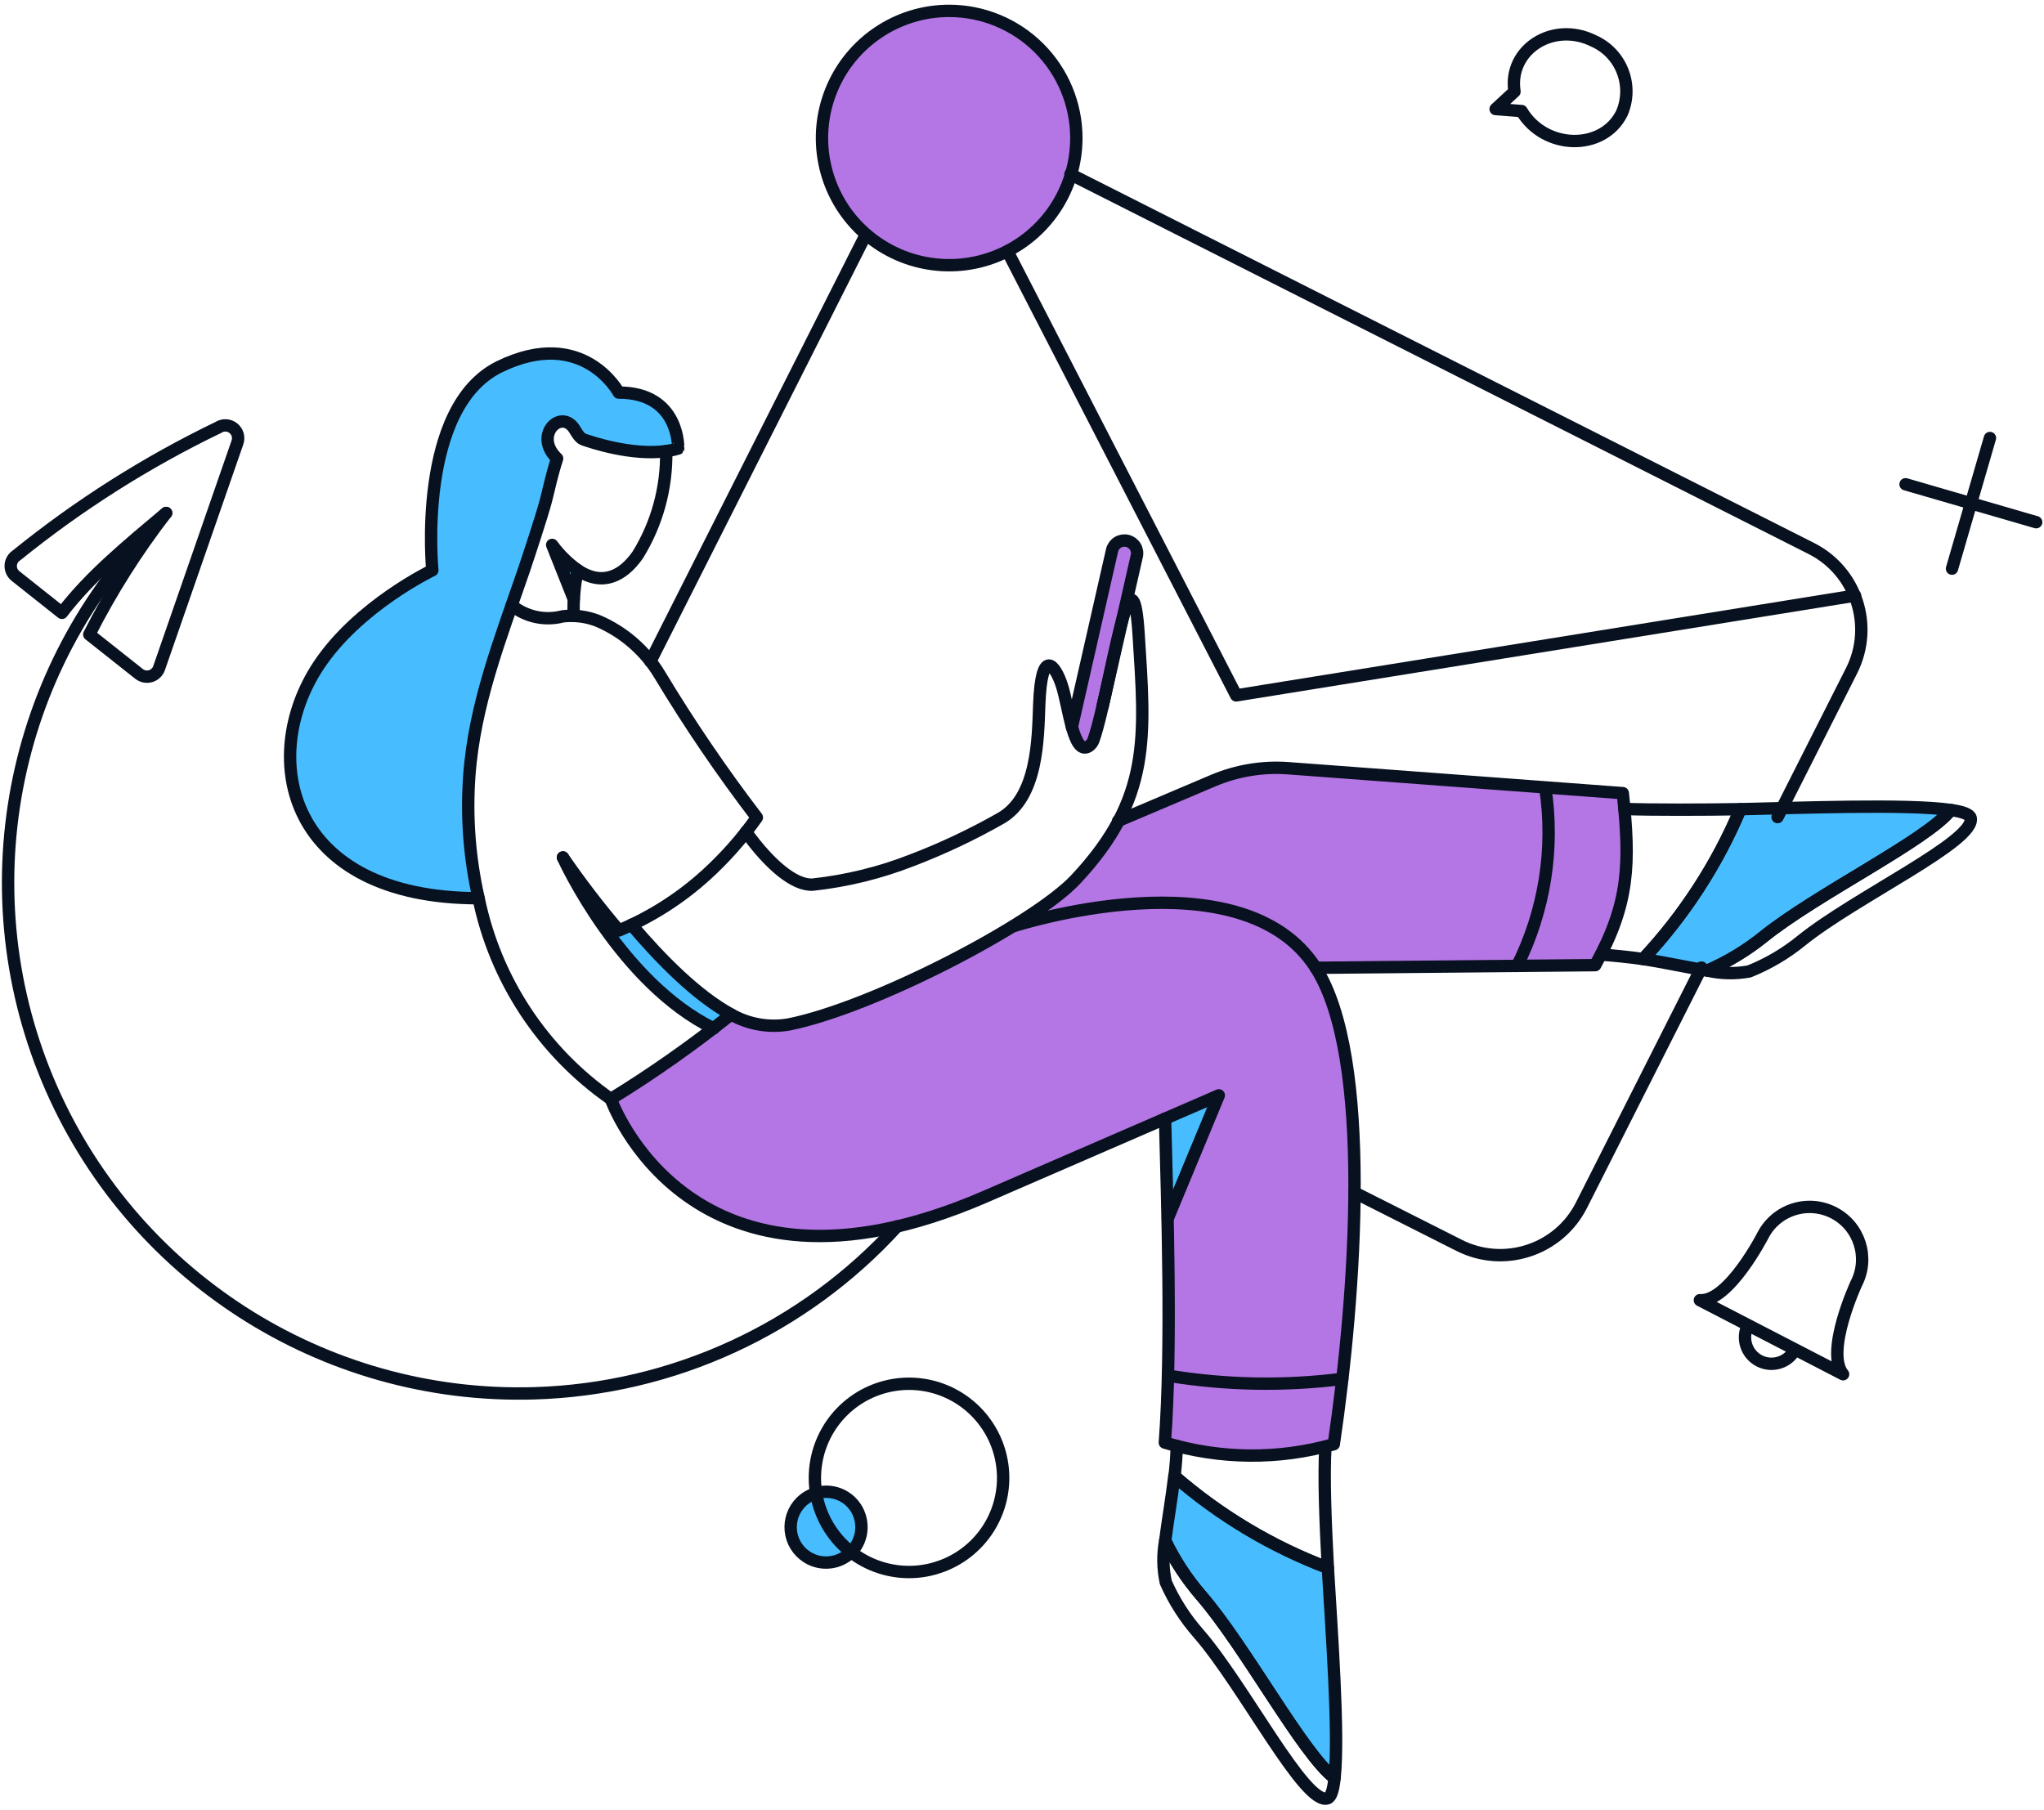
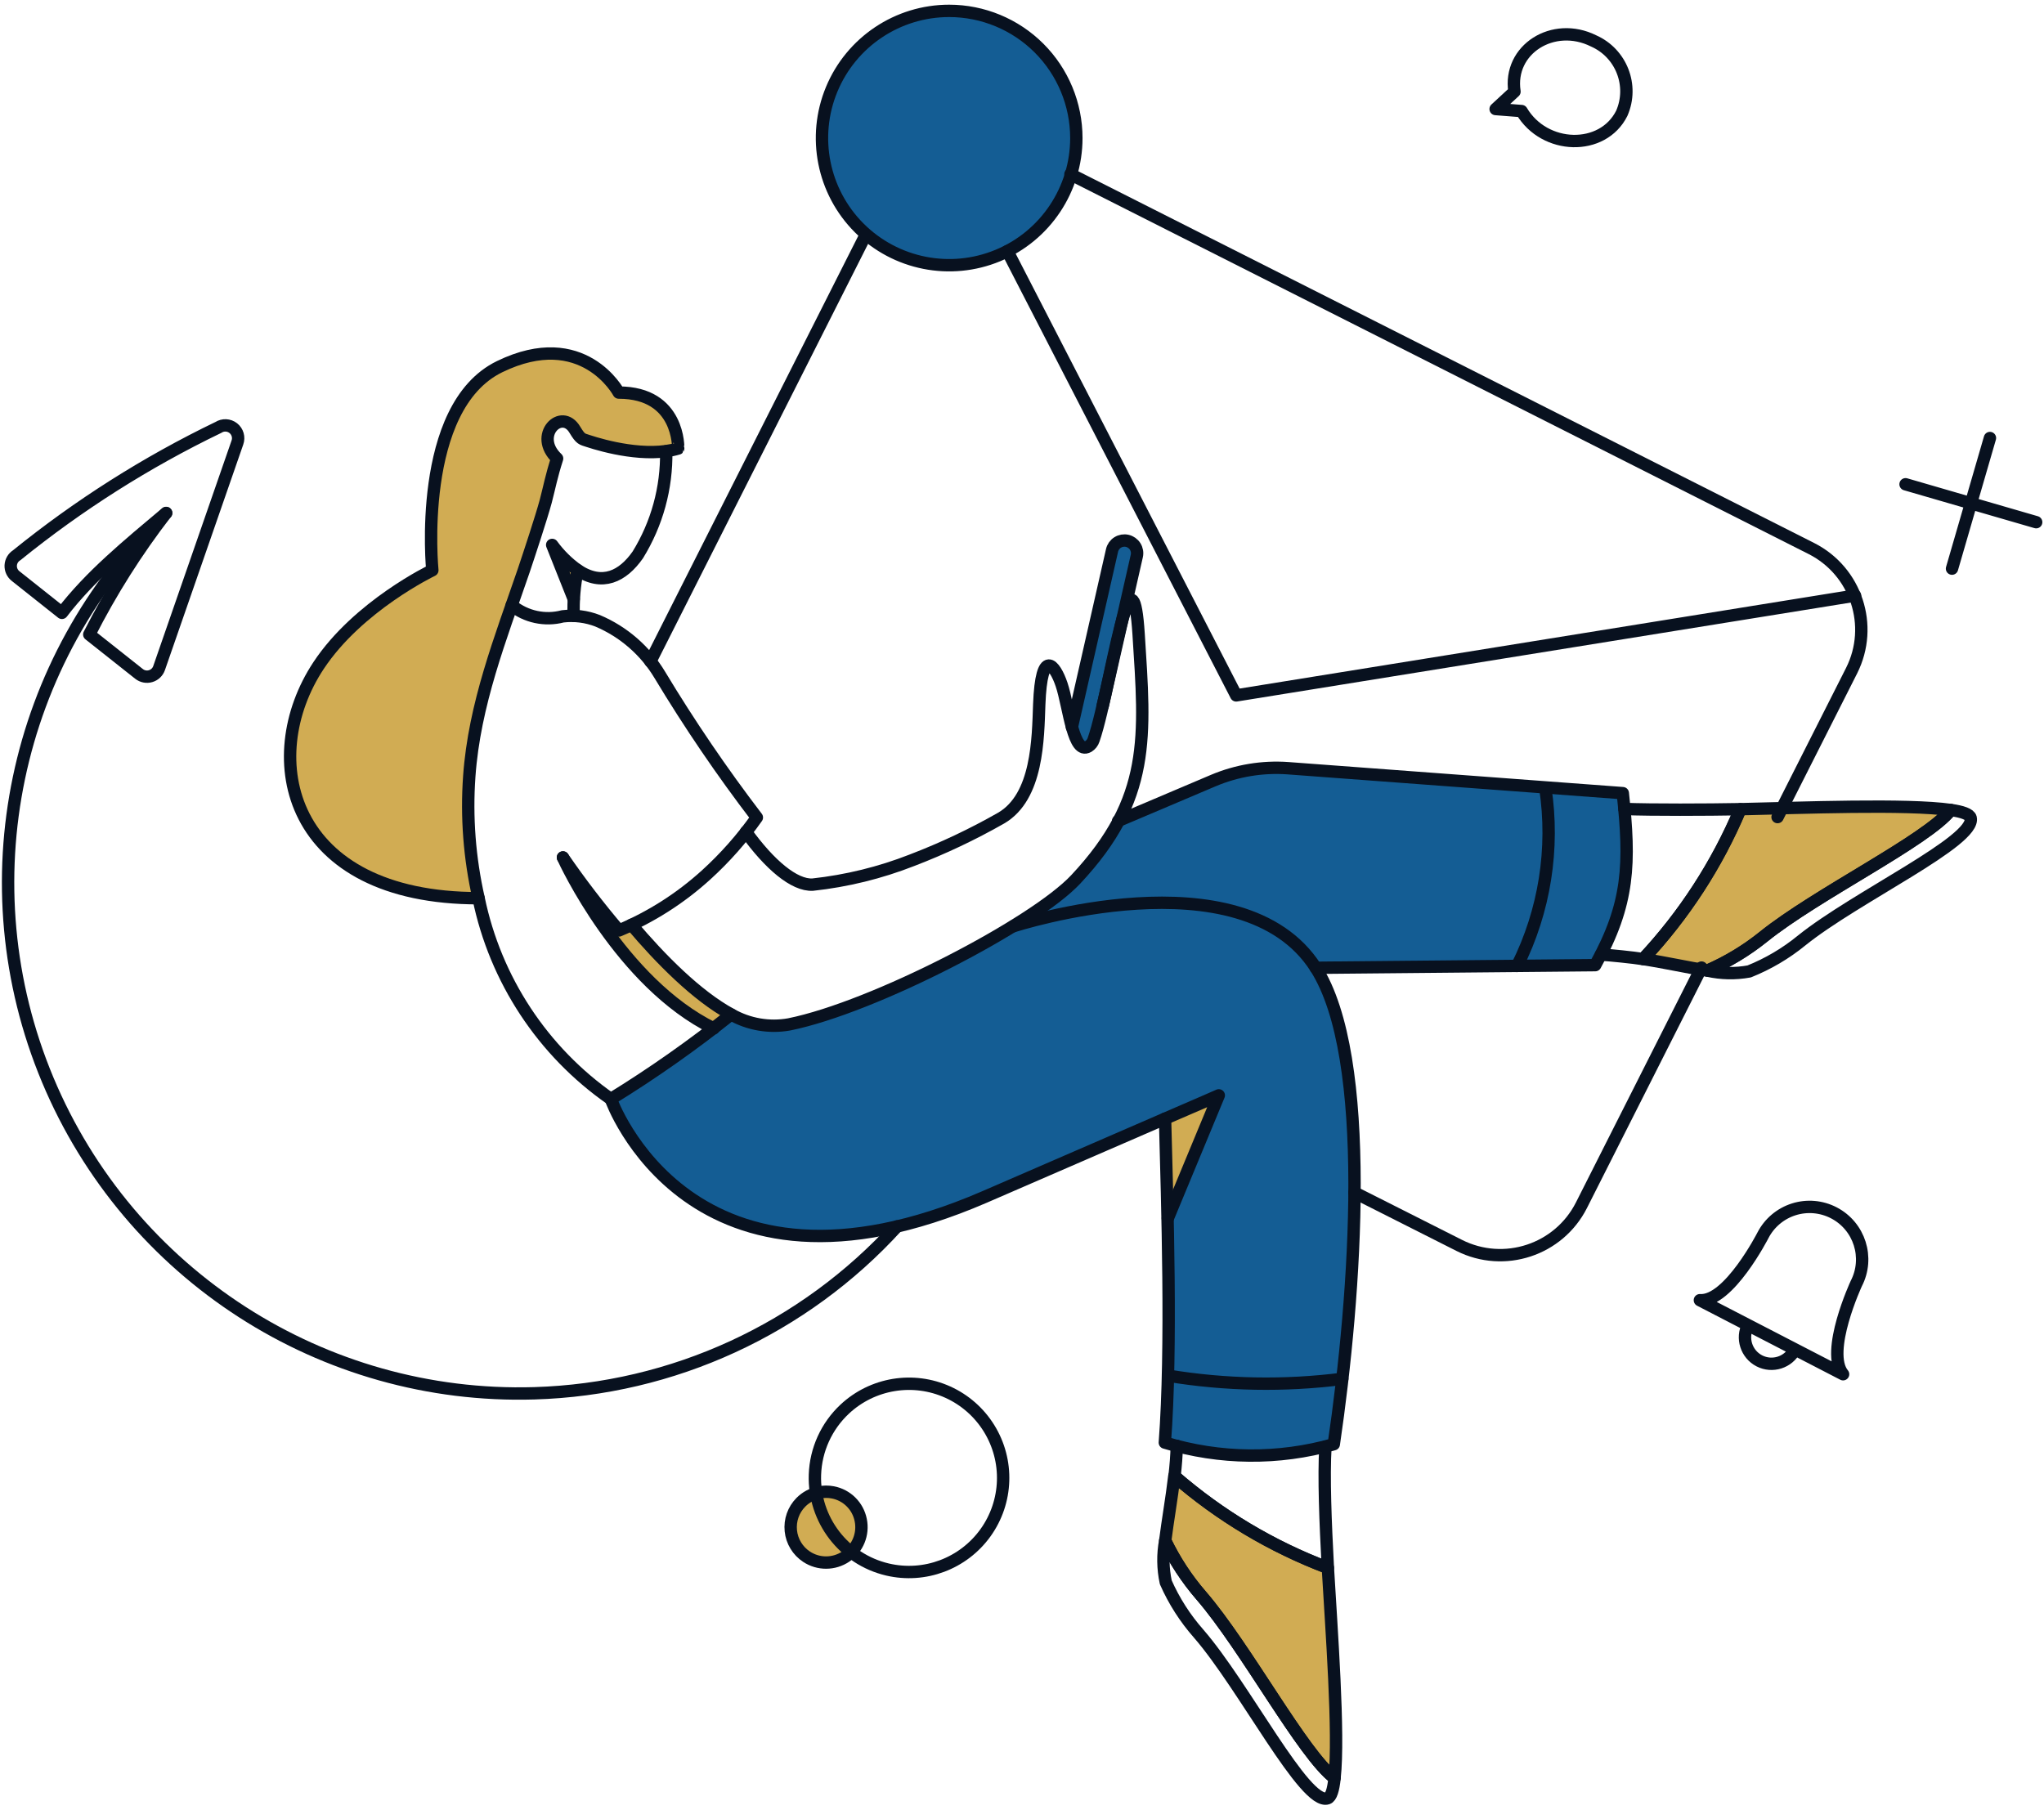
<svg xmlns="http://www.w3.org/2000/svg" width="314" height="278" fill="none">
-   <path fill="#B476E5" d="m249.296 121.855-50.02-3.739a30.346 30.346 0 0 0-14.178 2.337l-13.306 5.671a43.313 43.313 0 0 1-6.543 8.943c-6.419 6.855-31.035 19.6-44.029 22.279a13.215 13.215 0 0 1-8.912-1.558 186.332 186.332 0 0 1-18.471 13.06s12.152 34.619 57.4 15.05l35.99-15.611-7.884 18.914c.218 10.813.28 24.99-.436 34.44a45.993 45.993 0 0 0 25.958.248c3.395-23.059 5.981-59.454-2.806-73.195l43.002-.405c5.419-9.76 4.941-15.31 4.235-26.434ZM169.4 108.457l5.235-23.028a1.947 1.947 0 0 0-1.464-2.337 1.95 1.95 0 0 0-2.337 1.465l-6.17 27.14" />
-   <path fill="#B476E5" d="m169.4 108.457 5.235-23.028a1.947 1.947 0 0 0-1.464-2.337 1.95 1.95 0 0 0-2.337 1.465l-6.17 27.14c.776 2.862 2.86 6.7 4.736-3.24ZM165.349 21.207a19.536 19.536 0 0 1-33.352 13.815 19.534 19.534 0 0 1-4.236-21.291A19.539 19.539 0 0 1 145.812 1.67a19.553 19.553 0 0 1 13.812 5.726 19.553 19.553 0 0 1 5.725 13.811Z" />
-   <path fill="#47BDFF" d="M267.372 124.317a78.03 78.03 0 0 1-14.957 23.028c3.459.529 6.917 1.312 9.878 1.776a37.911 37.911 0 0 0 8.596-5.201c8.2-6.606 25.092-14.801 28.792-19.475-6.699-.969-23.089-.315-32.309-.128ZM203.987 240.857a77.858 77.858 0 0 1-23.588-14.086c-.405 3.461-1.028 6.951-1.402 9.942a38.386 38.386 0 0 0 5.515 8.413c6.888 7.915 15.707 24.492 20.5 28.044.751-6.73-.493-23.089-1.025-32.313ZM97.015 142.079c-.623.311-1.278.592-1.932.872a139.167 139.167 0 0 1-8.603-11.218c.28.656 8.88 19.257 23.152 26.268.934-.748 1.838-1.464 2.679-2.181-5.331-2.898-10.871-8.507-15.296-13.741ZM178.966 171.836s.28 6.575.436 15.331l7.821-18.883-8.257 3.552ZM95.052 60.315s-5.456-10.222-18.291-3.989C63.926 62.56 66.416 87.611 66.416 87.611s-11.406 5.453-17.482 14.645c-9.41 14.24-4.673 35.741 24.59 35.741a64.085 64.085 0 0 1-1.434-18.728c.78-11.061 4.799-21.188 8.351-31.565 4.53-13.413 3.557-12.34 5.142-17.262-3.772-3.584.716-7.884 2.742-4.395.857 1.41 1.062 1.466 1.748 1.68 3.713 1.163 10.45 2.46 14.104 1.25.005-.095.316-8.662-9.125-8.662Z" />
-   <path fill="#47BDFF" d="m88.135 92.035-3.334-8.35a20.424 20.424 0 0 0 3.895 3.957 37.226 37.226 0 0 0-.561 4.393ZM132.226 233.535a5.435 5.435 0 0 1-2.282 5.596 5.44 5.44 0 0 1-6.042.033 5.437 5.437 0 0 1-.871-8.363 5.455 5.455 0 0 1 2.776-1.504 5.405 5.405 0 0 1 5.602 2.277c.4.593.677 1.259.817 1.961Z" />
+   <path fill="#145d94" d="m249.296 121.855-50.02-3.739a30.346 30.346 0 0 0-14.178 2.337l-13.306 5.671a43.313 43.313 0 0 1-6.543 8.943c-6.419 6.855-31.035 19.6-44.029 22.279a13.215 13.215 0 0 1-8.912-1.558 186.332 186.332 0 0 1-18.471 13.06s12.152 34.619 57.4 15.05l35.99-15.611-7.884 18.914c.218 10.813.28 24.99-.436 34.44a45.993 45.993 0 0 0 25.958.248c3.395-23.059 5.981-59.454-2.806-73.195l43.002-.405c5.419-9.76 4.941-15.31 4.235-26.434ZM169.4 108.457l5.235-23.028a1.947 1.947 0 0 0-1.464-2.337 1.95 1.95 0 0 0-2.337 1.465l-6.17 27.14" />
+   <path fill="#145d94" d="m169.4 108.457 5.235-23.028a1.947 1.947 0 0 0-1.464-2.337 1.95 1.95 0 0 0-2.337 1.465l-6.17 27.14c.776 2.862 2.86 6.7 4.736-3.24ZM165.349 21.207a19.536 19.536 0 0 1-33.352 13.815 19.534 19.534 0 0 1-4.236-21.291A19.539 19.539 0 0 1 145.812 1.67a19.553 19.553 0 0 1 13.812 5.726 19.553 19.553 0 0 1 5.725 13.811Z" />
+   <path fill="#d1ac53" d="M267.372 124.317a78.03 78.03 0 0 1-14.957 23.028c3.459.529 6.917 1.312 9.878 1.776a37.911 37.911 0 0 0 8.596-5.201c8.2-6.606 25.092-14.801 28.792-19.475-6.699-.969-23.089-.315-32.309-.128ZM203.987 240.857a77.858 77.858 0 0 1-23.588-14.086c-.405 3.461-1.028 6.951-1.402 9.942a38.386 38.386 0 0 0 5.515 8.413c6.888 7.915 15.707 24.492 20.5 28.044.751-6.73-.493-23.089-1.025-32.313ZM97.015 142.079c-.623.311-1.278.592-1.932.872a139.167 139.167 0 0 1-8.603-11.218c.28.656 8.88 19.257 23.152 26.268.934-.748 1.838-1.464 2.679-2.181-5.331-2.898-10.871-8.507-15.296-13.741ZM178.966 171.836s.28 6.575.436 15.331l7.821-18.883-8.257 3.552ZM95.052 60.315s-5.456-10.222-18.291-3.989C63.926 62.56 66.416 87.611 66.416 87.611s-11.406 5.453-17.482 14.645c-9.41 14.24-4.673 35.741 24.59 35.741a64.085 64.085 0 0 1-1.434-18.728c.78-11.061 4.799-21.188 8.351-31.565 4.53-13.413 3.557-12.34 5.142-17.262-3.772-3.584.716-7.884 2.742-4.395.857 1.41 1.062 1.466 1.748 1.68 3.713 1.163 10.45 2.46 14.104 1.25.005-.095.316-8.662-9.125-8.662Z" />
+   <path fill="#d1ac53" d="m88.135 92.035-3.334-8.35a20.424 20.424 0 0 0 3.895 3.957 37.226 37.226 0 0 0-.561 4.393ZM132.226 233.535a5.435 5.435 0 0 1-2.282 5.596 5.44 5.44 0 0 1-6.042.033 5.437 5.437 0 0 1-.871-8.363 5.455 5.455 0 0 1 2.776-1.504 5.405 5.405 0 0 1 5.602 2.277c.4.593.677 1.259.817 1.961Z" />
  <path stroke="#08111F" stroke-width="1.9" d="M165.349 21.207a19.536 19.536 0 0 1-33.352 13.815 19.534 19.534 0 0 1-4.236-21.291A19.539 19.539 0 0 1 145.812 1.67a19.553 19.553 0 0 1 13.812 5.726 19.553 19.553 0 0 1 5.725 13.811Z" />
  <path stroke="#08111F" stroke-linecap="round" stroke-linejoin="round" stroke-width="1.9" d="m208.069 183.21 16.11 8.133a13.987 13.987 0 0 0 18.76-6.17l18.447-36.52M273.071 125.532l11.373-22.497a13.983 13.983 0 0 0-6.169-18.759l-113.834-57.51m-64.528 74.842 33.026-65.422" />
  <path stroke="#08111F" stroke-linecap="round" stroke-linejoin="round" stroke-width="1.9" d="m284.974 91.505-95.071 15.331-35.141-68.248M137.812 188.413a78.511 78.511 0 0 1-55.737 25.645A78.5 78.5 0 0 1 7.32 165.876a78.499 78.499 0 0 1 18.212-87.053M88.134 94.622a29.11 29.11 0 0 1 .597-7.039c3.798 2.54 6.937.961 9.242-2.325a29.31 29.31 0 0 0 4.37-15.938" />
  <path stroke="#08111F" stroke-linecap="round" stroke-linejoin="round" stroke-width="1.9" d="M86.48 131.734a138.936 138.936 0 0 0 8.6 11.217 46.811 46.811 0 0 0 13.375-8.518 53.698 53.698 0 0 0 7.813-8.838 239.358 239.358 0 0 1-14.924-21.936 20.428 20.428 0 0 0-9.533-8.282 11.21 11.21 0 0 0-5.36-.686 8.883 8.883 0 0 1-7.844-1.689M249.545 124.286c4.237.156 12.651.125 17.792.031a78.025 78.025 0 0 1-14.924 23.028c-1.589-.25-4.955-.593-6.481-.686M299.679 124.441c1.776.25 2.918.656 3.054 1.216.863 3.539-17.66 12.136-25.988 18.851a30.74 30.74 0 0 1-8.036 4.737 16.021 16.021 0 0 1-6.396-.125 37.676 37.676 0 0 0 8.607-5.2c8.177-6.593 25.053-14.773 28.759-19.479Z" />
  <path stroke="#08111F" stroke-linecap="round" stroke-linejoin="round" stroke-width="1.9" d="M267.372 124.317c9.223-.187 25.613-.841 32.308.125-3.708 4.674-20.591 12.877-28.792 19.475a37.758 37.758 0 0 1-8.6 5.203c-2.961-.467-6.419-1.246-9.878-1.776a78.027 78.027 0 0 0 14.962-23.027ZM203.614 222.255c-.281 4.674 0 11.56.374 18.633a78.075 78.075 0 0 1-23.557-14.084c.187-1.589.311-3.178.342-4.674M205.016 273.17c-.187 1.804-.527 2.936-1.091 3.116-3.475 1.107-12.781-17.228-19.787-25.301a30.67 30.67 0 0 1-5.048-7.884 16.204 16.204 0 0 1-.093-6.396 37.89 37.89 0 0 0 5.515 8.413c6.888 7.949 15.705 24.5 20.504 28.052Z" />
  <path stroke="#08111F" stroke-linecap="round" stroke-linejoin="round" stroke-width="1.9" d="M203.987 240.857c.53 9.224 1.776 25.584 1.028 32.308-4.798-3.552-13.638-20.111-20.5-28.044a38.077 38.077 0 0 1-5.515-8.413c.374-2.991.997-6.483 1.402-9.941a77.831 77.831 0 0 0 23.585 14.09ZM109.635 158.001c-14.271-7.011-22.872-25.613-23.155-26.268M97.016 142.078c4.428 5.235 9.974 10.87 15.299 13.776a13.333 13.333 0 0 0 8.912 1.527c13.005-2.624 37.61-15.424 44.029-22.279 11.624-12.415 10.67-21.873 9.659-37.673-.41-6.419-1.216-6.265-2.181-3.28-1.435 4.454-3.245 15.252-4.736 19.506a1.891 1.891 0 0 1-.81 1.029c-1.148.656-1.871-.779-2.46-2.805-.625-2.15-1.071-5.013-1.652-6.724-1.018-3.016-3.096-5.764-3.427 3.085-.194 5.204-.207 14.166-5.858 17.45a99.442 99.442 0 0 1-13.711 6.481 59.33 59.33 0 0 1-15.237 3.739c-2.835.151-6.637-3.085-10.251-8.101" />
  <path stroke="#08111F" stroke-linecap="round" stroke-linejoin="round" stroke-width="1.9" d="m169.399 108.457 5.235-23.028a1.947 1.947 0 0 0-1.464-2.337 1.948 1.948 0 0 0-2.337 1.465l-6.17 27.14M178.976 171.866c4.861-2.088 8.255-3.582 8.255-3.582l-7.829 18.883M112.314 155.851a183.262 183.262 0 0 1-18.477 12.997 49.894 49.894 0 0 1-20.314-30.852M171.768 126.125l14.614-6.201a24.904 24.904 0 0 1 11.466-1.901l51.447 3.833c1.158 10.767 1.02 16.959-4.237 26.424l-42.941.405" />
  <path stroke="#08111F" stroke-linecap="round" stroke-linejoin="round" stroke-width="1.9" d="M95.052 60.315s-5.456-10.222-18.291-3.989C63.926 62.56 66.416 87.611 66.416 87.611s-11.406 5.453-17.482 14.645c-9.41 14.24-4.673 35.741 24.59 35.741a64.085 64.085 0 0 1-1.434-18.728c.78-11.061 4.799-21.188 8.351-31.565.81-2.399 2.742-8.257 3.397-10.69.592-2.272.872-3.863 1.745-6.572-3.772-3.584.716-7.884 2.742-4.395.894 1.475 1.067 1.39 2.046 1.713 2.424.797 8.955 2.606 13.814 1.148-.003.005.308-8.593-9.133-8.593ZM33.54 65.672A159.09 159.09 0 0 0 2.567 85.305a1.954 1.954 0 0 0-.156 3.21l7.105 5.64c4.305-5.647 10.142-10.42 16.006-15.35a117.44 117.44 0 0 0-11.808 18.673l7.644 6.055a1.96 1.96 0 0 0 1.777.347 1.959 1.959 0 0 0 1.308-1.25L36.47 67.988a1.97 1.97 0 0 0-2.929-2.316ZM244.808 6.284c-6.201-3.087-13.149 1.312-12.152 7.79l-2.898 2.678 3.988.311c3.521 5.952 12.464 6.203 15.393.343a8.464 8.464 0 0 0-4.331-11.122ZM281.702 186.325a8.074 8.074 0 0 0-6.155-.524 8.069 8.069 0 0 0-4.72 3.983s-5.266 10.285-9.69 9.971l21.999 11.374c-2.836-3.428 2.025-13.927 2.025-13.927a8.067 8.067 0 0 0-3.459-10.877ZM275.75 207.327a4.072 4.072 0 0 1-5.484 1.745 4.072 4.072 0 0 1-1.745-5.484M305.695 67.295l-5.827 20.067M312.799 80.226 292.732 74.4M179.434 211.348a92.846 92.846 0 0 0 26.766.492M237.393 121.045a45.958 45.958 0 0 1-4.331 27.358M132.226 233.535a5.435 5.435 0 0 1-2.282 5.596 5.44 5.44 0 0 1-6.042.033 5.437 5.437 0 0 1-.871-8.363 5.455 5.455 0 0 1 2.776-1.504 5.39 5.39 0 0 1 2.125-.019 5.4 5.4 0 0 1 4.294 4.257Z" />
  <path stroke="#08111F" stroke-linecap="round" stroke-linejoin="round" stroke-width="1.9" d="M129.765 216.491a14.463 14.463 0 0 1 15.856-2.605 14.458 14.458 0 0 1 6.307 5.542 14.454 14.454 0 0 1-.538 16.059 14.47 14.47 0 0 1-15.043 5.648 14.459 14.459 0 0 1-11.156-14.566 14.46 14.46 0 0 1 4.574-10.078ZM93.837 168.848s12.152 34.619 57.4 15.05l27.739-12.032c.344 13.09 1.069 35.245-.033 49.765a46.004 46.004 0 0 0 25.956.25c3.397-23.06 6.022-59.46-2.773-73.197-11.395-17.799-46.428-6.388-46.428-6.388M88.732 87.583a17.162 17.162 0 0 1-3.907-3.865l3.31 8.318" />
</svg>
